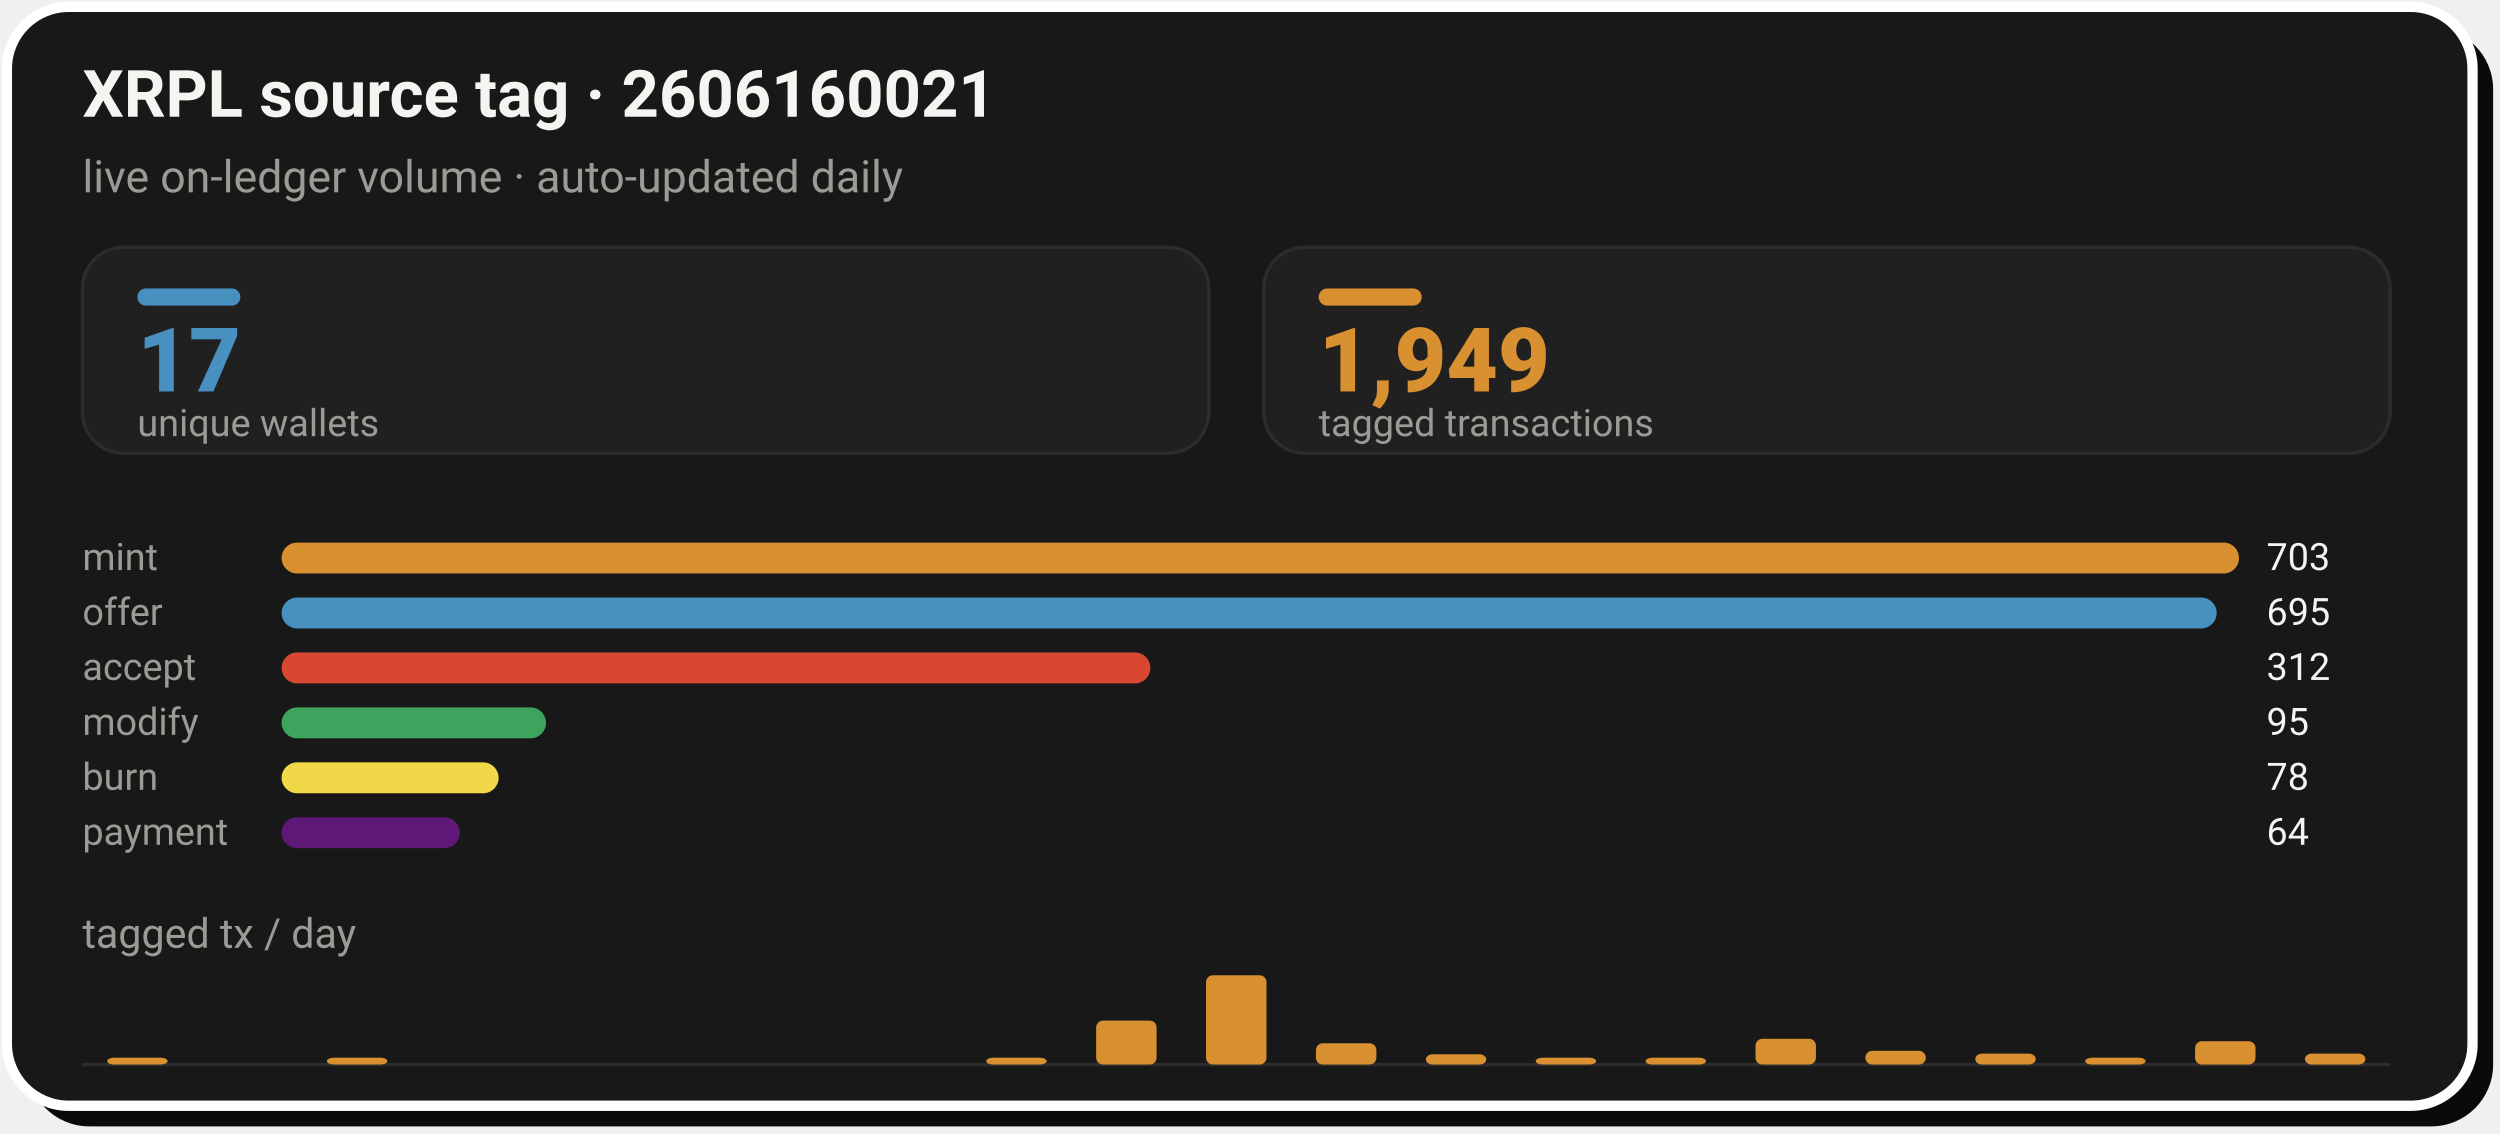
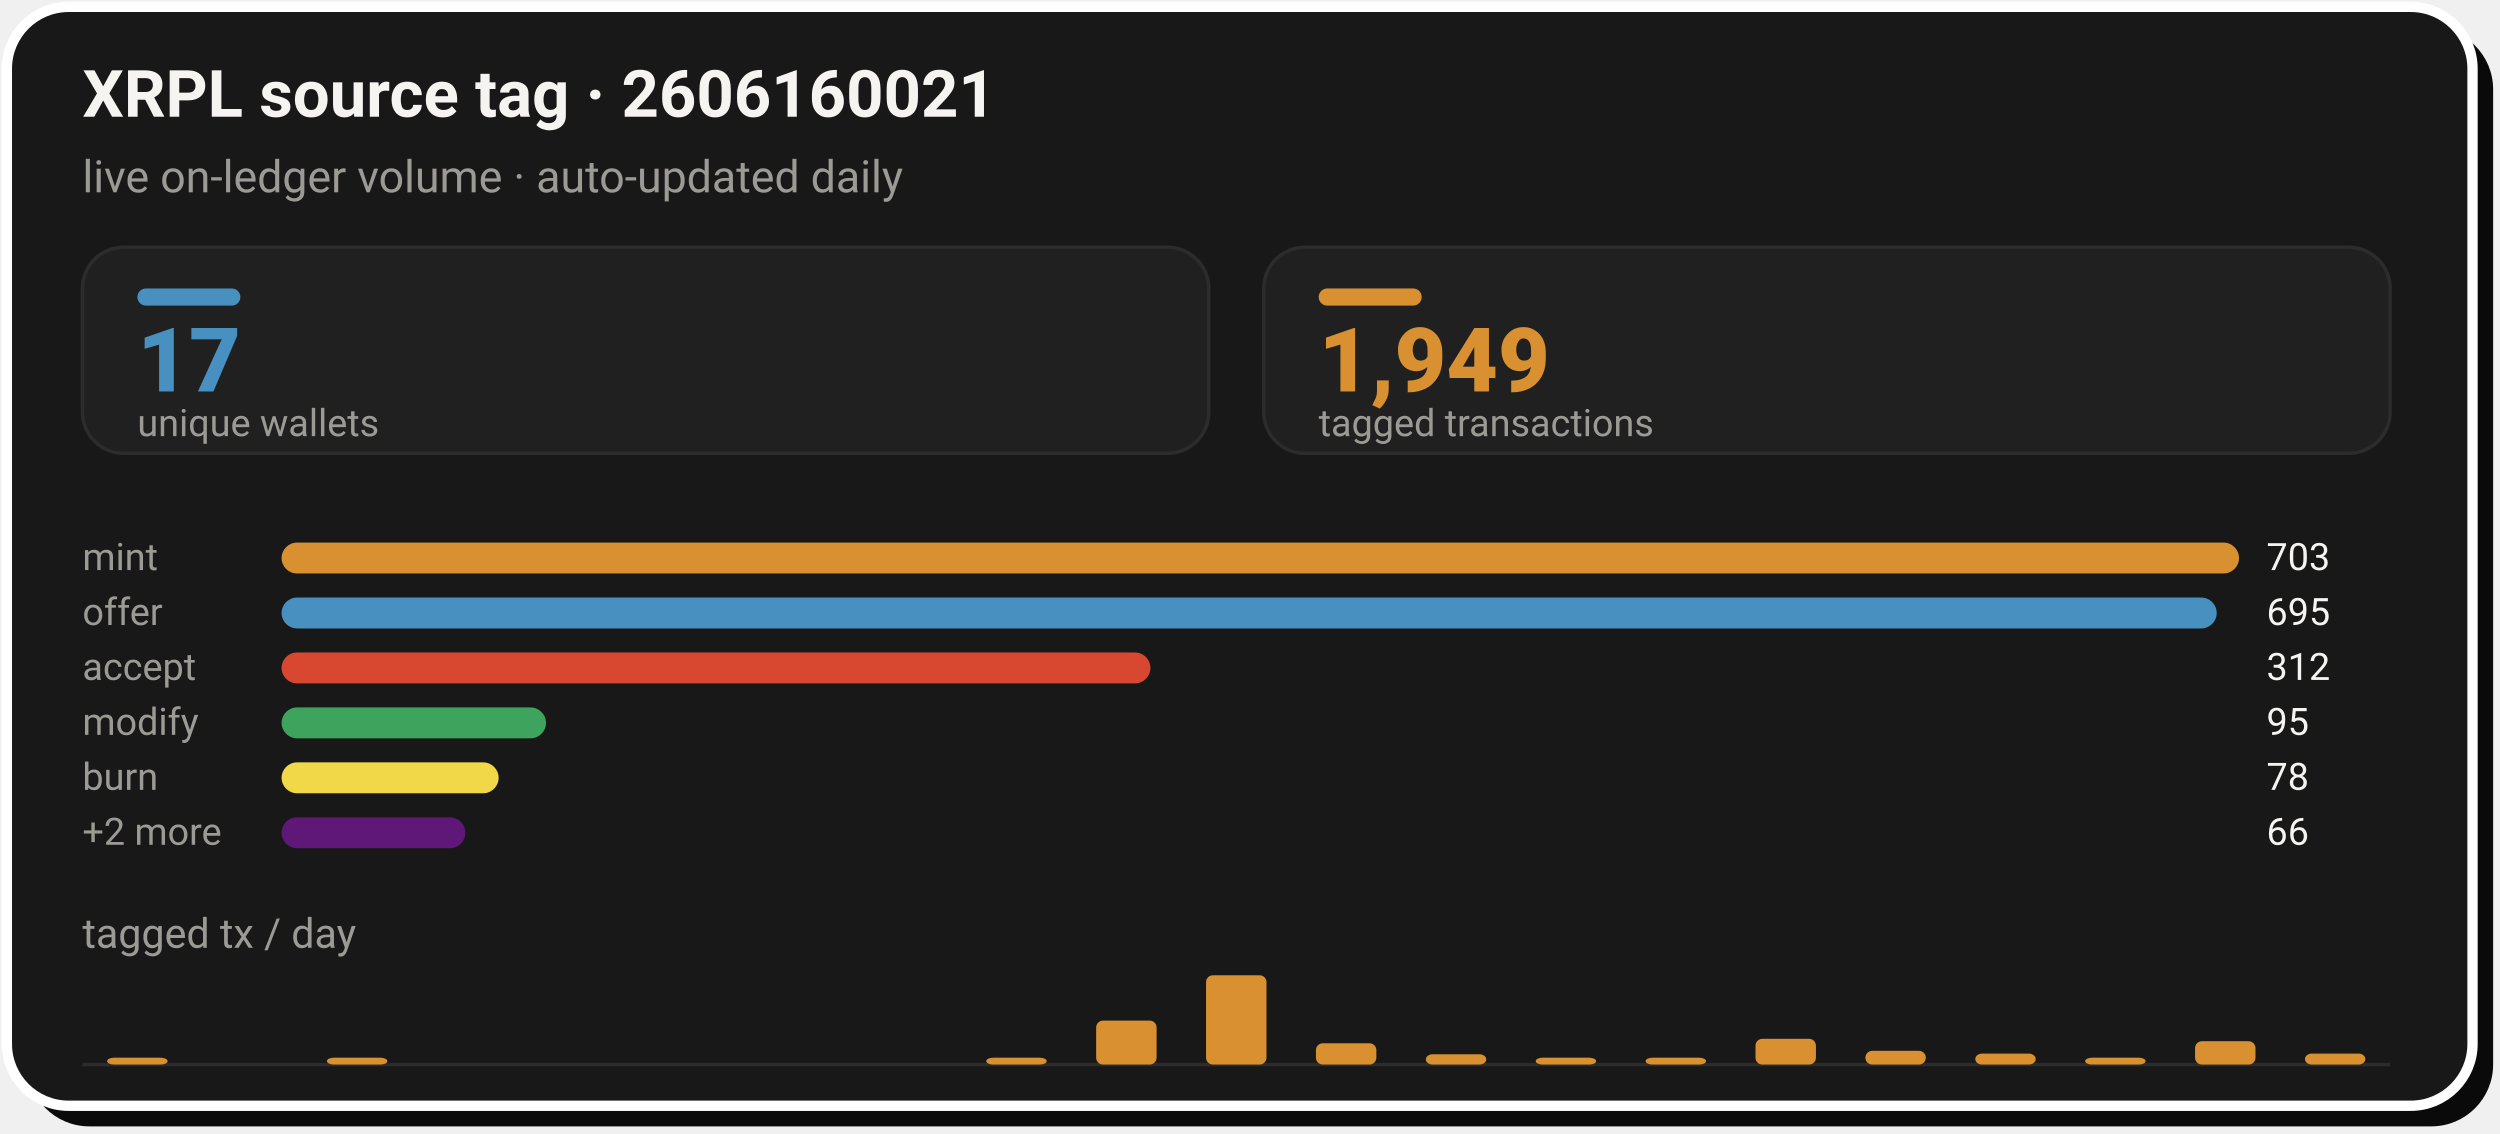
<svg xmlns="http://www.w3.org/2000/svg" width="728" height="330" viewBox="0 0 728 330" role="img" aria-label="XRPL source tag 2606160021: 1,949 tagged transactions from 17 unique wallets">
  <rect x="8" y="8" width="718" height="320" rx="18" fill="#0A0A0A" />
  <rect x="2" y="2" width="718" height="320" rx="18" fill="#181818" stroke="#FFFFFF" stroke-width="3" />
  <text x="24" y="34" font-family="-apple-system,'Segoe UI',Roboto,Helvetica,Arial,sans-serif" font-size="19" font-weight="700" fill="#F5F4F1">XRPL source tag · 2606160021</text>
  <text x="24" y="56" font-family="-apple-system,'Segoe UI',Roboto,Helvetica,Arial,sans-serif" font-size="13" fill="#9C9A94">live on-ledger volume · auto-updated daily</text>
  <rect x="24.0" y="72" width="328.0" height="60" rx="12" fill="#202020" stroke="#2C2C2C" stroke-width="1" />
  <rect x="40.0" y="84" width="30" height="5" rx="2.5" fill="#4890C0" />
  <text x="40.0" y="114" font-family="-apple-system,'Segoe UI',Roboto,Helvetica,Arial,sans-serif" font-size="26" font-weight="800" fill="#4890C0">17</text>
  <text x="40.0" y="127" font-family="-apple-system,'Segoe UI',Roboto,Helvetica,Arial,sans-serif" font-size="11" fill="#9C9A94">unique wallets</text>
  <rect x="368.0" y="72" width="328.0" height="60" rx="12" fill="#202020" stroke="#2C2C2C" stroke-width="1" />
  <rect x="384.0" y="84" width="30" height="5" rx="2.5" fill="#D89030" />
  <text x="384.0" y="114" font-family="-apple-system,'Segoe UI',Roboto,Helvetica,Arial,sans-serif" font-size="26" font-weight="800" fill="#D89030">1,949</text>
  <text x="384.0" y="127" font-family="-apple-system,'Segoe UI',Roboto,Helvetica,Arial,sans-serif" font-size="11" fill="#9C9A94">tagged transactions</text>
  <text x="24.0" y="166" font-family="-apple-system,'Segoe UI',Roboto,Helvetica,Arial,sans-serif" font-size="11" fill="#9C9A94">mint</text>
  <rect x="82.0" y="158.0" width="570.0" height="9" rx="4.5" fill="#D89030" />
  <text x="660.0" y="166" font-family="-apple-system,'Segoe UI',Roboto,Helvetica,Arial,sans-serif" font-size="11" fill="#F5F4F1">703</text>
  <text x="24.0" y="182" font-family="-apple-system,'Segoe UI',Roboto,Helvetica,Arial,sans-serif" font-size="11" fill="#9C9A94">offer</text>
  <rect x="82.0" y="174.0" width="563.5" height="9" rx="4.5" fill="#4890C0" />
  <text x="660.0" y="182" font-family="-apple-system,'Segoe UI',Roboto,Helvetica,Arial,sans-serif" font-size="11" fill="#F5F4F1">695</text>
  <text x="24.0" y="198" font-family="-apple-system,'Segoe UI',Roboto,Helvetica,Arial,sans-serif" font-size="11" fill="#9C9A94">accept</text>
  <rect x="82.0" y="190.0" width="253.0" height="9" rx="4.5" fill="#D84830" />
  <text x="660.0" y="198" font-family="-apple-system,'Segoe UI',Roboto,Helvetica,Arial,sans-serif" font-size="11" fill="#F5F4F1">312</text>
  <text x="24.0" y="214" font-family="-apple-system,'Segoe UI',Roboto,Helvetica,Arial,sans-serif" font-size="11" fill="#9C9A94">modify</text>
  <rect x="82.0" y="206.0" width="77.0" height="9" rx="4.5" fill="#3DA35D" />
  <text x="660.0" y="214" font-family="-apple-system,'Segoe UI',Roboto,Helvetica,Arial,sans-serif" font-size="11" fill="#F5F4F1">95</text>
  <text x="24.0" y="230" font-family="-apple-system,'Segoe UI',Roboto,Helvetica,Arial,sans-serif" font-size="11" fill="#9C9A94">burn</text>
  <rect x="82.0" y="222.0" width="63.2" height="9" rx="4.5" fill="#F0D848" />
  <text x="660.0" y="230" font-family="-apple-system,'Segoe UI',Roboto,Helvetica,Arial,sans-serif" font-size="11" fill="#F5F4F1">78</text>
-   <text x="24.0" y="246" font-family="-apple-system,'Segoe UI',Roboto,Helvetica,Arial,sans-serif" font-size="11" fill="#9C9A94">payment</text>
-   <rect x="82.0" y="238.0" width="51.9" height="9" rx="4.5" fill="#601878" />
-   <text x="660.0" y="246" font-family="-apple-system,'Segoe UI',Roboto,Helvetica,Arial,sans-serif" font-size="11" fill="#F5F4F1">64</text>
+   <text x="24.0" y="246" font-family="-apple-system,'Segoe UI',Roboto,Helvetica,Arial,sans-serif" font-size="11" fill="#9C9A94">+2 more</text>
+   <rect x="82.0" y="238.0" width="53.5" height="9" rx="4.5" fill="#601878" />
+   <text x="660.0" y="246" font-family="-apple-system,'Segoe UI',Roboto,Helvetica,Arial,sans-serif" font-size="11" fill="#F5F4F1">66</text>
  <text x="24" y="276" font-family="-apple-system,'Segoe UI',Roboto,Helvetica,Arial,sans-serif" font-size="12" fill="#9C9A94">tagged tx / day</text>
  <line x1="24.0" y1="310" x2="696.0" y2="310" stroke="#2C2C2C" stroke-width="1" />
  <rect x="31.2" y="308.0" width="17.6" height="2.0" rx="2" fill="#D89030" />
  <rect x="95.2" y="308.0" width="17.6" height="2.0" rx="2" fill="#D89030" />
  <rect x="287.2" y="308.0" width="17.6" height="2.0" rx="2" fill="#D89030" />
  <rect x="319.2" y="297.2" width="17.6" height="12.8" rx="2" fill="#D89030" />
  <rect x="351.2" y="284.0" width="17.6" height="26.0" rx="2" fill="#D89030" />
  <rect x="383.2" y="303.8" width="17.6" height="6.2" rx="2" fill="#D89030" />
  <rect x="415.2" y="307.0" width="17.6" height="3.0" rx="2" fill="#D89030" />
  <rect x="447.2" y="308.0" width="17.6" height="2.0" rx="2" fill="#D89030" />
  <rect x="479.2" y="308.0" width="17.6" height="2.0" rx="2" fill="#D89030" />
  <rect x="511.2" y="302.5" width="17.6" height="7.5" rx="2" fill="#D89030" />
  <rect x="543.2" y="306.0" width="17.6" height="4.0" rx="2" fill="#D89030" />
  <rect x="575.2" y="306.8" width="17.6" height="3.2" rx="2" fill="#D89030" />
  <rect x="607.2" y="308.0" width="17.6" height="2.0" rx="2" fill="#D89030" />
  <rect x="639.2" y="303.2" width="17.6" height="6.8" rx="2" fill="#D89030" />
  <rect x="671.2" y="306.8" width="17.6" height="3.2" rx="2" fill="#D89030" />
</svg>
